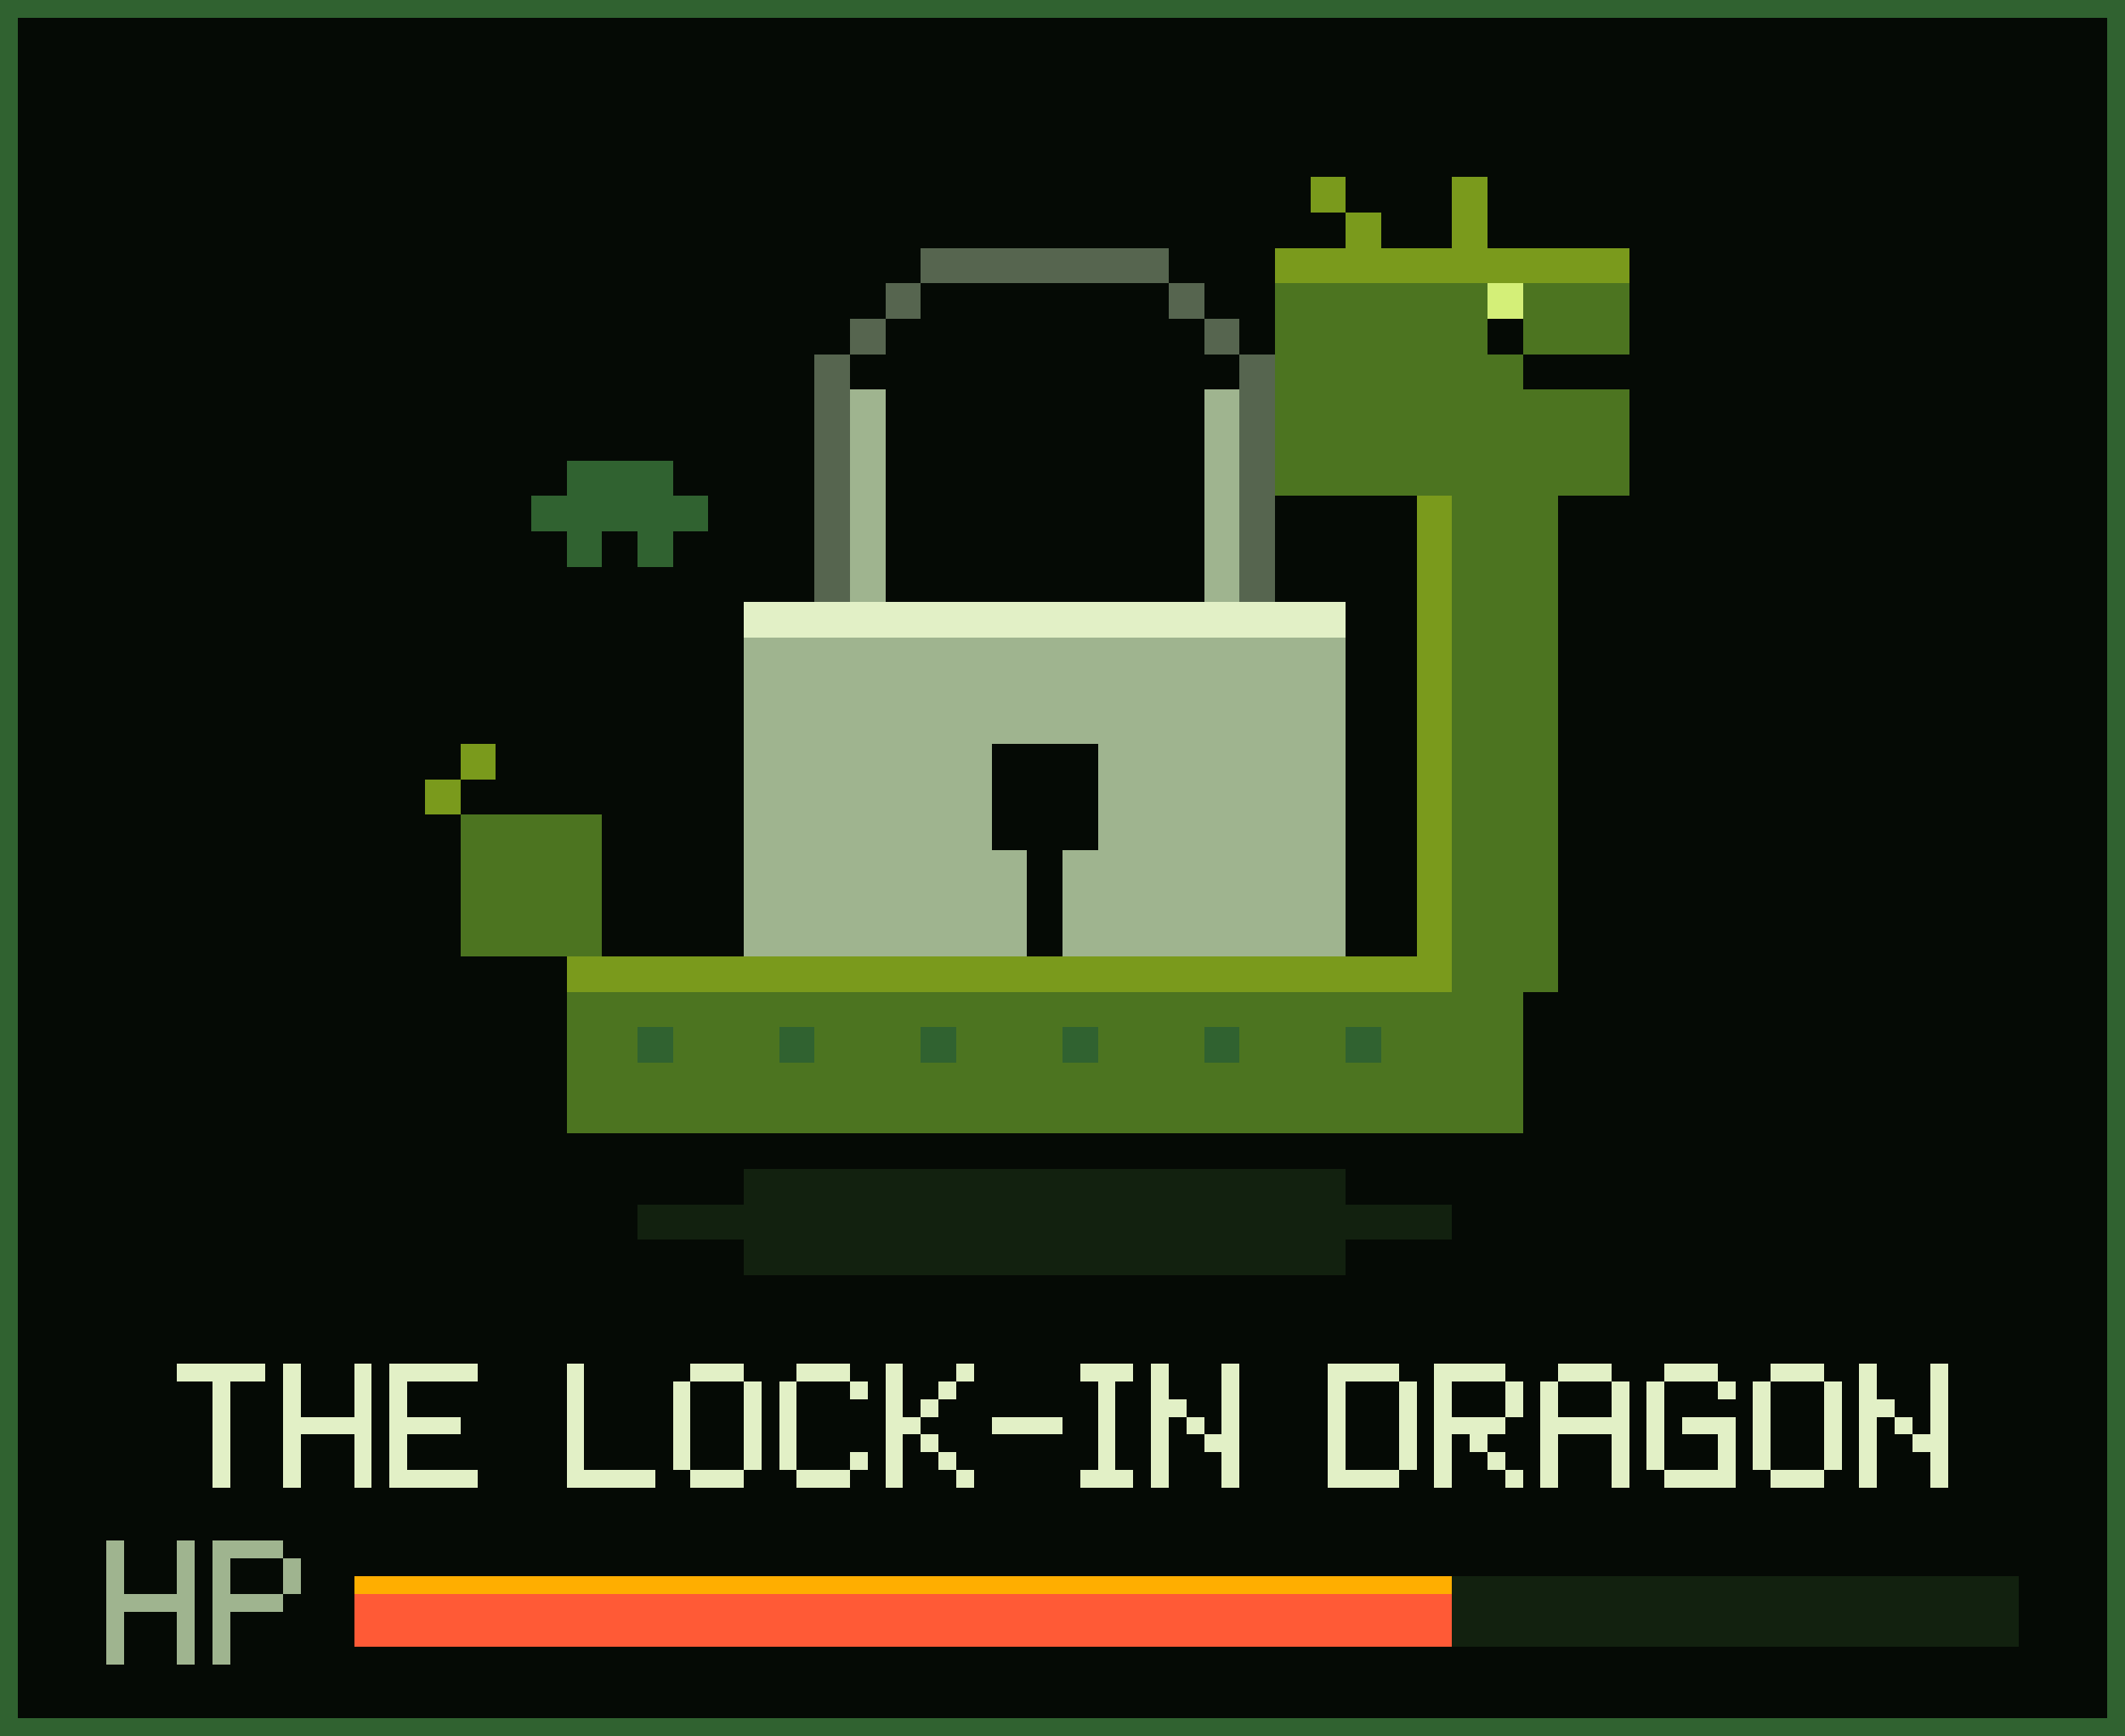
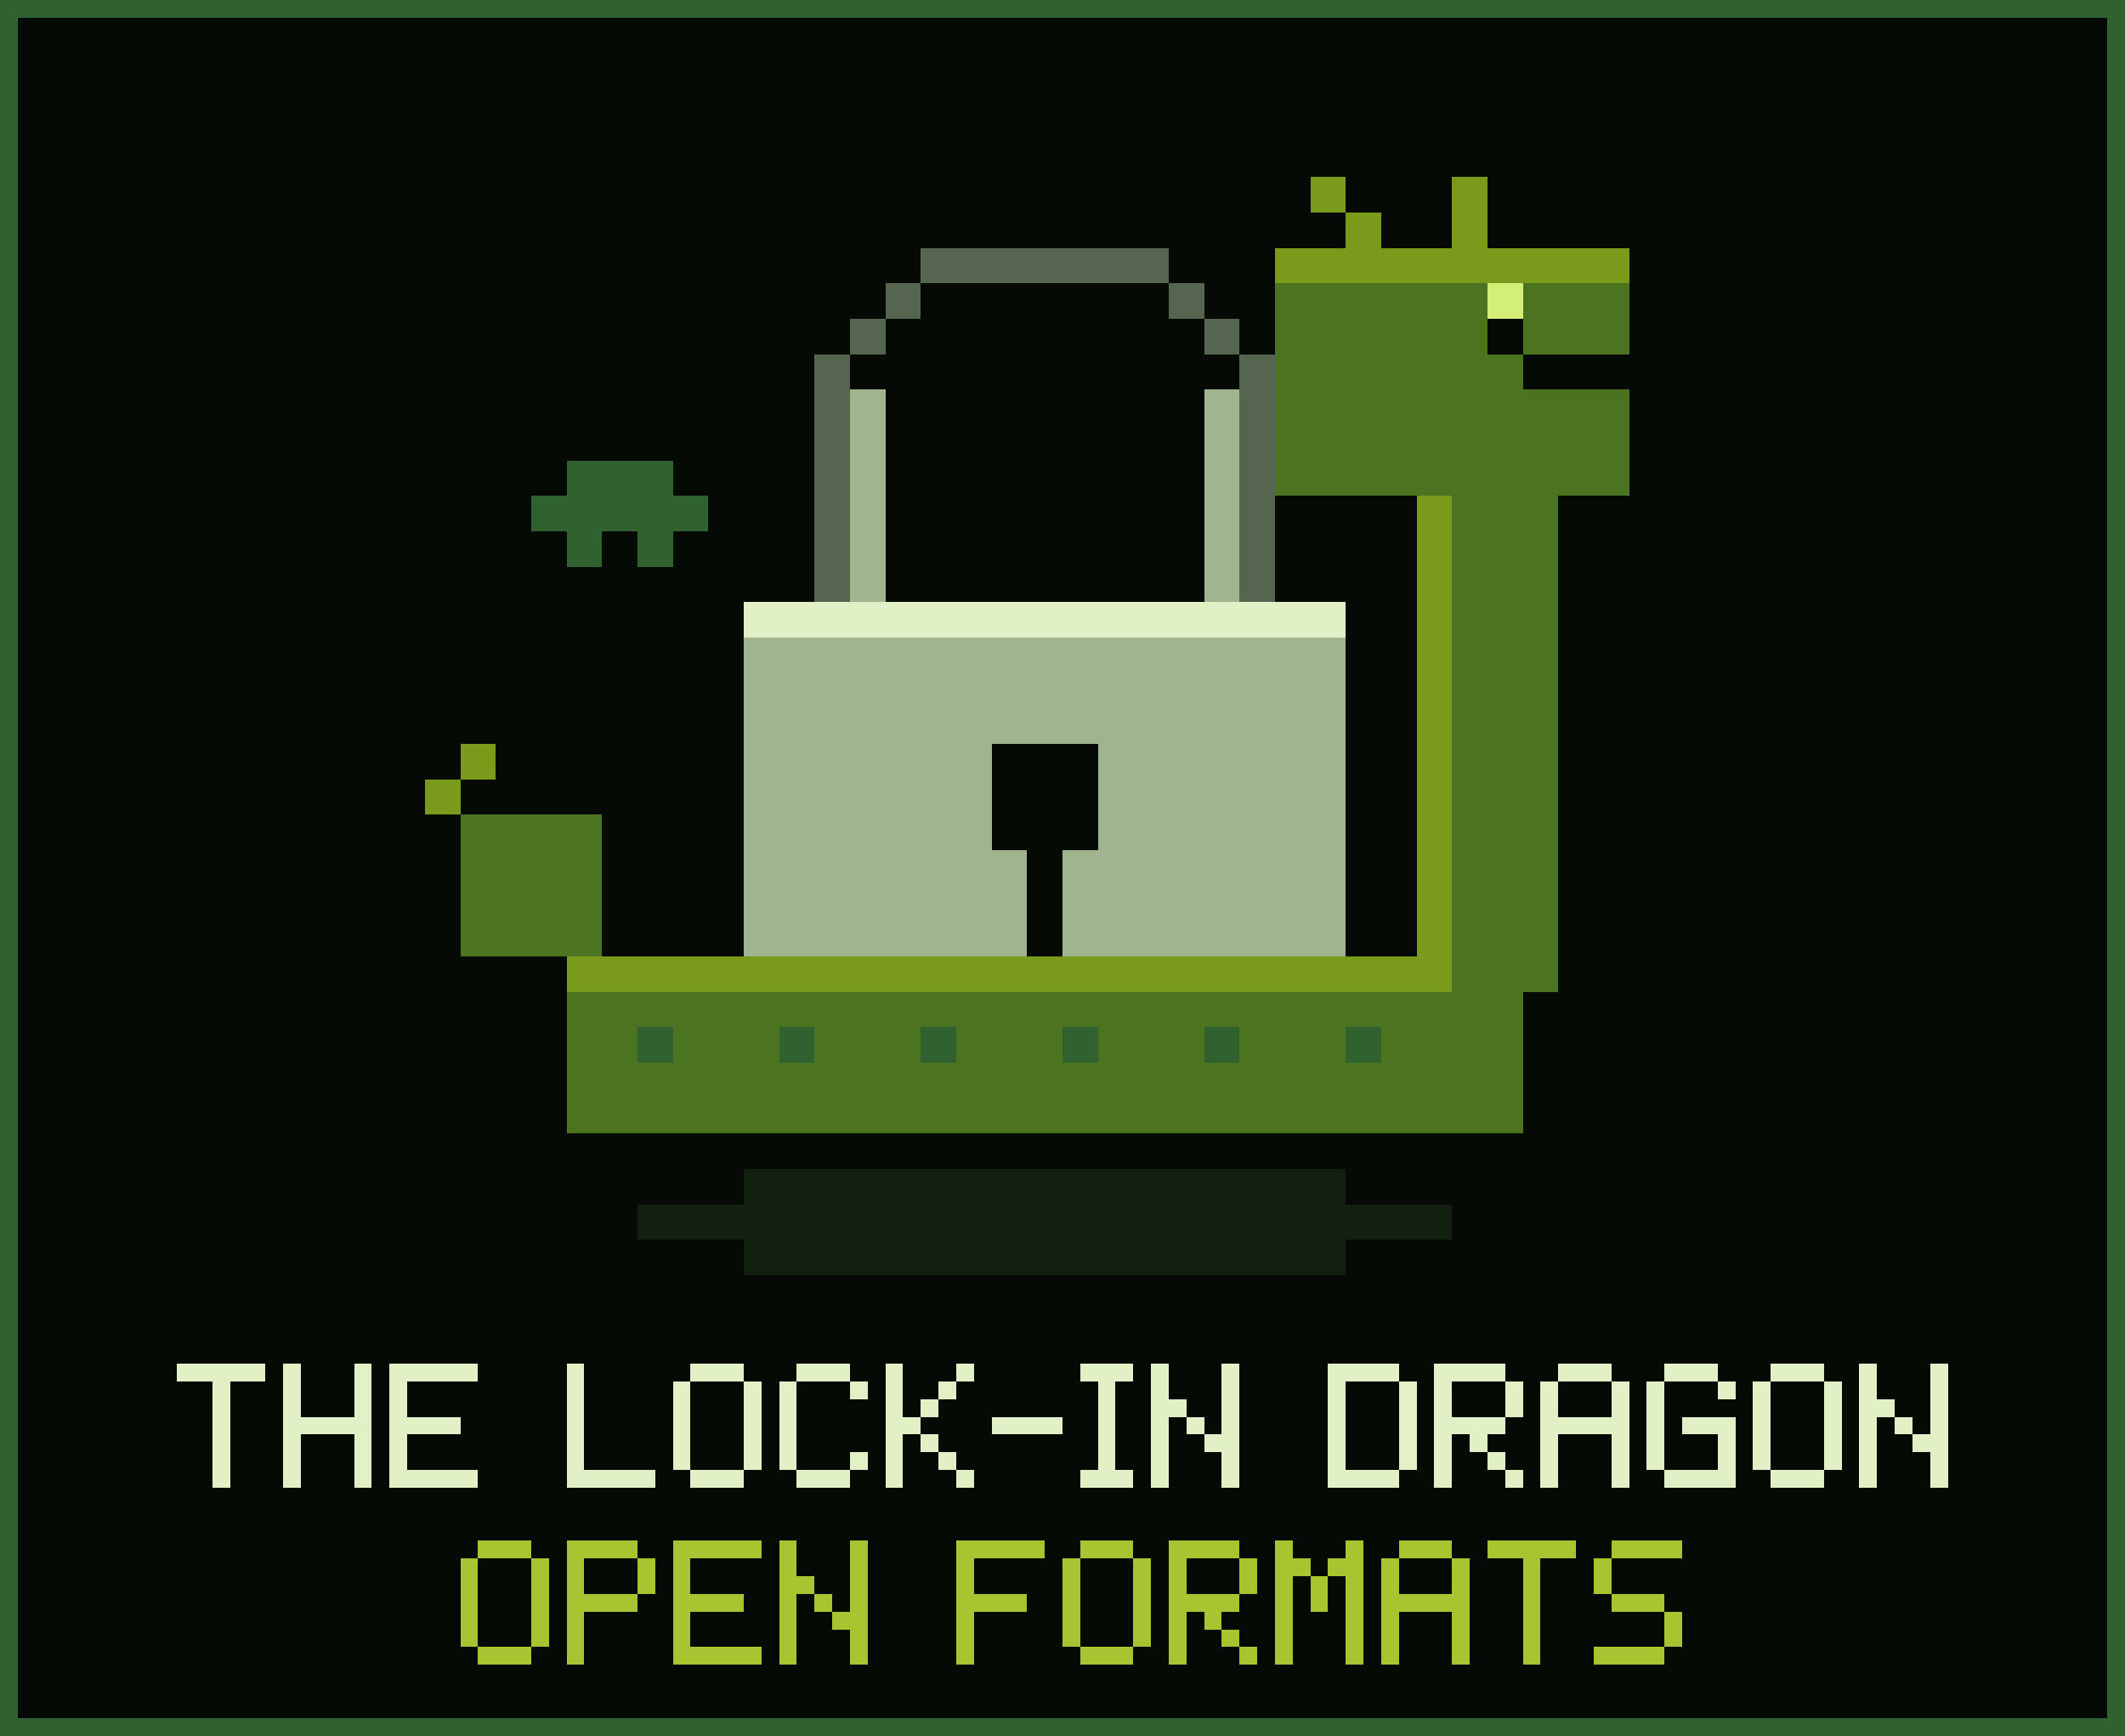
<svg xmlns="http://www.w3.org/2000/svg" viewBox="0 0 120 98" width="480" height="392" shape-rendering="crispEdges" role="img">
  <style>@keyframes boa{0%{opacity:1}50%{opacity:0}100%{opacity:0}}@keyframes bob{0%{opacity:0}50%{opacity:1}100%{opacity:1}}.boa{animation:boa 0.9s steps(1) infinite}.bob{opacity:0;animation:bob 0.9s steps(1) infinite}@media (prefers-reduced-motion: reduce){*{animation:none!important}}</style>
  <g transform="translate(0 0)">
    <g>
      <path fill="#306230" d="M0 0h120v1h-120zM0 1h1v1h-1zM119 1h1v1h-1zM0 2h1v1h-1zM119 2h1v1h-1zM0 3h1v1h-1zM119 3h1v1h-1zM0 4h1v1h-1zM119 4h1v1h-1zM0 5h1v1h-1zM119 5h1v1h-1zM0 6h1v1h-1zM119 6h1v1h-1zM0 7h1v1h-1zM119 7h1v1h-1zM0 8h1v1h-1zM119 8h1v1h-1zM0 9h1v1h-1zM119 9h1v1h-1zM0 10h1v1h-1zM119 10h1v1h-1zM0 11h1v1h-1zM119 11h1v1h-1zM0 12h1v1h-1zM119 12h1v1h-1zM0 13h1v1h-1zM119 13h1v1h-1zM0 14h1v1h-1zM119 14h1v1h-1zM0 15h1v1h-1zM119 15h1v1h-1zM0 16h1v1h-1zM119 16h1v1h-1zM0 17h1v1h-1zM119 17h1v1h-1zM0 18h1v1h-1zM119 18h1v1h-1zM0 19h1v1h-1zM119 19h1v1h-1zM0 20h1v1h-1zM119 20h1v1h-1zM0 21h1v1h-1zM119 21h1v1h-1zM0 22h1v1h-1zM119 22h1v1h-1zM0 23h1v1h-1zM119 23h1v1h-1zM0 24h1v1h-1zM119 24h1v1h-1zM0 25h1v1h-1zM119 25h1v1h-1zM0 26h1v1h-1zM119 26h1v1h-1zM0 27h1v1h-1zM119 27h1v1h-1zM0 28h1v1h-1zM119 28h1v1h-1zM0 29h1v1h-1zM119 29h1v1h-1zM0 30h1v1h-1zM119 30h1v1h-1zM0 31h1v1h-1zM119 31h1v1h-1zM0 32h1v1h-1zM119 32h1v1h-1zM0 33h1v1h-1zM119 33h1v1h-1zM0 34h1v1h-1zM119 34h1v1h-1zM0 35h1v1h-1zM119 35h1v1h-1zM0 36h1v1h-1zM119 36h1v1h-1zM0 37h1v1h-1zM119 37h1v1h-1zM0 38h1v1h-1zM119 38h1v1h-1zM0 39h1v1h-1zM119 39h1v1h-1zM0 40h1v1h-1zM119 40h1v1h-1zM0 41h1v1h-1zM119 41h1v1h-1zM0 42h1v1h-1zM119 42h1v1h-1zM0 43h1v1h-1zM119 43h1v1h-1zM0 44h1v1h-1zM119 44h1v1h-1zM0 45h1v1h-1zM119 45h1v1h-1zM0 46h1v1h-1zM119 46h1v1h-1zM0 47h1v1h-1zM119 47h1v1h-1zM0 48h1v1h-1zM119 48h1v1h-1zM0 49h1v1h-1zM119 49h1v1h-1zM0 50h1v1h-1zM119 50h1v1h-1zM0 51h1v1h-1zM119 51h1v1h-1zM0 52h1v1h-1zM119 52h1v1h-1zM0 53h1v1h-1zM119 53h1v1h-1zM0 54h1v1h-1zM119 54h1v1h-1zM0 55h1v1h-1zM119 55h1v1h-1zM0 56h1v1h-1zM119 56h1v1h-1zM0 57h1v1h-1zM119 57h1v1h-1zM0 58h1v1h-1zM119 58h1v1h-1zM0 59h1v1h-1zM119 59h1v1h-1zM0 60h1v1h-1zM119 60h1v1h-1zM0 61h1v1h-1zM119 61h1v1h-1zM0 62h1v1h-1zM119 62h1v1h-1zM0 63h1v1h-1zM119 63h1v1h-1zM0 64h1v1h-1zM119 64h1v1h-1zM0 65h1v1h-1zM119 65h1v1h-1zM0 66h1v1h-1zM119 66h1v1h-1zM0 67h1v1h-1zM119 67h1v1h-1zM0 68h1v1h-1zM119 68h1v1h-1zM0 69h1v1h-1zM119 69h1v1h-1zM0 70h1v1h-1zM119 70h1v1h-1zM0 71h1v1h-1zM119 71h1v1h-1zM0 72h1v1h-1zM119 72h1v1h-1zM0 73h1v1h-1zM119 73h1v1h-1zM0 74h1v1h-1zM119 74h1v1h-1zM0 75h1v1h-1zM119 75h1v1h-1zM0 76h1v1h-1zM119 76h1v1h-1zM0 77h1v1h-1zM119 77h1v1h-1zM0 78h1v1h-1zM119 78h1v1h-1zM0 79h1v1h-1zM119 79h1v1h-1zM0 80h1v1h-1zM119 80h1v1h-1zM0 81h1v1h-1zM119 81h1v1h-1zM0 82h1v1h-1zM119 82h1v1h-1zM0 83h1v1h-1zM119 83h1v1h-1zM0 84h1v1h-1zM119 84h1v1h-1zM0 85h1v1h-1zM119 85h1v1h-1zM0 86h1v1h-1zM119 86h1v1h-1zM0 87h1v1h-1zM119 87h1v1h-1zM0 88h1v1h-1zM119 88h1v1h-1zM0 89h1v1h-1zM119 89h1v1h-1zM0 90h1v1h-1zM119 90h1v1h-1zM0 91h1v1h-1zM119 91h1v1h-1zM0 92h1v1h-1zM119 92h1v1h-1zM0 93h1v1h-1zM119 93h1v1h-1zM0 94h1v1h-1zM119 94h1v1h-1zM0 95h1v1h-1zM119 95h1v1h-1zM0 96h1v1h-1zM119 96h1v1h-1zM0 97h120v1h-120z" />
-       <path fill="#050a05" d="M1 1h118v1h-118zM1 2h118v1h-118zM1 3h118v1h-118zM1 4h118v1h-118zM1 5h118v1h-118zM1 6h118v1h-118zM1 7h118v1h-118zM1 8h118v1h-118zM1 9h118v1h-118zM1 10h118v1h-118zM1 11h118v1h-118zM1 12h118v1h-118zM1 13h118v1h-118zM1 14h118v1h-118zM1 15h118v1h-118zM1 16h118v1h-118zM1 17h118v1h-118zM1 18h118v1h-118zM1 19h118v1h-118zM1 20h118v1h-118zM1 21h118v1h-118zM1 22h118v1h-118zM1 23h118v1h-118zM1 24h118v1h-118zM1 25h118v1h-118zM1 26h118v1h-118zM1 27h118v1h-118zM1 28h118v1h-118zM1 29h118v1h-118zM1 30h118v1h-118zM1 31h118v1h-118zM1 32h118v1h-118zM1 33h118v1h-118zM1 34h118v1h-118zM1 35h118v1h-118zM1 36h118v1h-118zM1 37h118v1h-118zM1 38h118v1h-118zM1 39h118v1h-118zM1 40h118v1h-118zM1 41h118v1h-118zM1 42h118v1h-118zM1 43h118v1h-118zM1 44h118v1h-118zM1 45h118v1h-118zM1 46h118v1h-118zM1 47h118v1h-118zM1 48h118v1h-118zM1 49h118v1h-118zM1 50h118v1h-118zM1 51h118v1h-118zM1 52h118v1h-118zM1 53h118v1h-118zM1 54h118v1h-118zM1 55h118v1h-118zM1 56h118v1h-118zM1 57h118v1h-118zM1 58h118v1h-118zM1 59h118v1h-118zM1 60h118v1h-118zM1 61h118v1h-118zM1 62h118v1h-118zM1 63h118v1h-118zM1 64h118v1h-118zM1 65h118v1h-118zM1 66h118v1h-118zM1 67h118v1h-118zM1 68h118v1h-118zM1 69h118v1h-118zM1 70h118v1h-118zM1 71h118v1h-118zM1 72h118v1h-118zM1 73h118v1h-118zM1 74h118v1h-118zM1 75h118v1h-118zM1 76h118v1h-118zM1 77h118v1h-118zM1 78h118v1h-118zM1 79h118v1h-118zM1 80h118v1h-118zM1 81h118v1h-118zM1 82h118v1h-118zM1 83h118v1h-118zM1 84h118v1h-118zM1 85h118v1h-118zM1 86h118v1h-118zM1 87h118v1h-118zM1 88h118v1h-118zM1 89h19v1h-19zM114 89h5v1h-5zM1 90h19v1h-19zM114 90h5v1h-5zM1 91h19v1h-19zM114 91h5v1h-5zM1 92h19v1h-19zM114 92h5v1h-5zM1 93h118v1h-118zM1 94h118v1h-118zM1 95h118v1h-118zM1 96h118v1h-118z" />
-       <path fill="#ffae00" d="M20 89h62v1h-62z" />
-       <path fill="#12210f" d="M82 89h32v1h-32zM82 90h32v1h-32zM82 91h32v1h-32zM82 92h32v1h-32z" />
-       <path fill="#ff5a36" d="M20 90h62v1h-62zM20 91h62v1h-62zM20 92h62v1h-62z" />
+       <path fill="#050a05" d="M1 1h118v1h-118zM1 2h118v1h-118zM1 3h118v1h-118zM1 4h118v1h-118zM1 5h118v1h-118zM1 6h118v1h-118zM1 7h118v1h-118zM1 8h118v1h-118zM1 9h118v1h-118zM1 10h118v1h-118zM1 11h118v1h-118zM1 12h118v1h-118zM1 13h118v1h-118zM1 14h118v1h-118zM1 15h118v1h-118zM1 16h118v1h-118zM1 17h118v1h-118zM1 18h118v1h-118zM1 19h118v1h-118zM1 20h118v1h-118zM1 21h118v1h-118zM1 22h118v1h-118zM1 23h118v1h-118zM1 24h118v1h-118zM1 25h118v1h-118zM1 26h118v1h-118zM1 27h118v1h-118zM1 28h118v1h-118zM1 29h118v1h-118zM1 30h118v1h-118zM1 31h118v1h-118zM1 32h118v1h-118zM1 33h118v1h-118zM1 34h118v1h-118zM1 35h118v1h-118zM1 36h118v1h-118zM1 37h118v1h-118zM1 38h118v1h-118zM1 39h118v1h-118zM1 40h118v1h-118zM1 41h118v1h-118zM1 42h118v1h-118zM1 43h118v1h-118zM1 44h118v1h-118zM1 45h118v1h-118zM1 46h118v1h-118zM1 47h118v1h-118zM1 48h118v1h-118zM1 49h118v1h-118zM1 50h118v1h-118zM1 51h118v1h-118zM1 52h118v1h-118zM1 53h118v1h-118zM1 54h118v1h-118zM1 55h118v1h-118zM1 56h118v1h-118zM1 57h118v1h-118zM1 58h118v1h-118zM1 59h118v1h-118zM1 60h118v1h-118zM1 61h118v1h-118zM1 62h118v1h-118zM1 63h118v1h-118zM1 64h118v1h-118zM1 65h118v1h-118zM1 66h118v1h-118zM1 67h118v1h-118zM1 68h118v1h-118zM1 69h118v1h-118zM1 70h118v1h-118zM1 71h118v1h-118zM1 72h118v1h-118zM1 73h118v1h-118zM1 74h118v1h-118zM1 75h118v1h-118zM1 76h118v1h-118zM1 77h118v1h-118zM1 78h118v1h-118zM1 79h118v1h-118zM1 80h118v1h-118zM1 81h118v1h-118zM1 82h118v1h-118zM1 83h118v1h-118zM1 84h118v1h-118zM1 85h118v1h-118zM1 86h118v1h-118zM1 87h118v1h-118zM1 88h118v1h-118zM1 89h118v1h-118zM1 90h118v1h-118zM1 91h118v1h-118zM1 92h118v1h-118zM1 93h118v1h-118zM1 94h118v1h-118zM1 95h118v1h-118zM1 96h118v1h-118z" />
    </g>
    <path fill="#e2f0c6" d="M10 77h5v1h-5zM12 78h1v1h-1zM12 79h1v1h-1zM12 80h1v1h-1zM12 81h1v1h-1zM12 82h1v1h-1zM12 83h1v1h-1zM16 77h1v1h-1zM20 77h1v1h-1zM16 78h1v1h-1zM20 78h1v1h-1zM16 79h1v1h-1zM20 79h1v1h-1zM16 80h5v1h-5zM16 81h1v1h-1zM20 81h1v1h-1zM16 82h1v1h-1zM20 82h1v1h-1zM16 83h1v1h-1zM20 83h1v1h-1zM22 77h5v1h-5zM22 78h1v1h-1zM22 79h1v1h-1zM22 80h4v1h-4zM22 81h1v1h-1zM22 82h1v1h-1zM22 83h5v1h-5zM32 77h1v1h-1zM32 78h1v1h-1zM32 79h1v1h-1zM32 80h1v1h-1zM32 81h1v1h-1zM32 82h1v1h-1zM32 83h5v1h-5zM39 77h3v1h-3zM38 78h1v1h-1zM42 78h1v1h-1zM38 79h1v1h-1zM42 79h1v1h-1zM38 80h1v1h-1zM42 80h1v1h-1zM38 81h1v1h-1zM42 81h1v1h-1zM38 82h1v1h-1zM42 82h1v1h-1zM39 83h3v1h-3zM45 77h3v1h-3zM44 78h1v1h-1zM48 78h1v1h-1zM44 79h1v1h-1zM44 80h1v1h-1zM44 81h1v1h-1zM44 82h1v1h-1zM48 82h1v1h-1zM45 83h3v1h-3zM50 77h1v1h-1zM54 77h1v1h-1zM50 78h1v1h-1zM53 78h1v1h-1zM50 79h1v1h-1zM52 79h1v1h-1zM50 80h2v1h-2zM50 81h1v1h-1zM52 81h1v1h-1zM50 82h1v1h-1zM53 82h1v1h-1zM50 83h1v1h-1zM54 83h1v1h-1zM56 80h4v1h-4zM61 77h3v1h-3zM62 78h1v1h-1zM62 79h1v1h-1zM62 80h1v1h-1zM62 81h1v1h-1zM62 82h1v1h-1zM61 83h3v1h-3zM65 77h1v1h-1zM69 77h1v1h-1zM65 78h1v1h-1zM69 78h1v1h-1zM65 79h2v1h-2zM69 79h1v1h-1zM65 80h1v1h-1zM67 80h1v1h-1zM69 80h1v1h-1zM65 81h1v1h-1zM68 81h2v1h-2zM65 82h1v1h-1zM69 82h1v1h-1zM65 83h1v1h-1zM69 83h1v1h-1zM75 77h4v1h-4zM75 78h1v1h-1zM79 78h1v1h-1zM75 79h1v1h-1zM79 79h1v1h-1zM75 80h1v1h-1zM79 80h1v1h-1zM75 81h1v1h-1zM79 81h1v1h-1zM75 82h1v1h-1zM79 82h1v1h-1zM75 83h4v1h-4zM81 77h4v1h-4zM81 78h1v1h-1zM85 78h1v1h-1zM81 79h1v1h-1zM85 79h1v1h-1zM81 80h4v1h-4zM81 81h1v1h-1zM83 81h1v1h-1zM81 82h1v1h-1zM84 82h1v1h-1zM81 83h1v1h-1zM85 83h1v1h-1zM88 77h3v1h-3zM87 78h1v1h-1zM91 78h1v1h-1zM87 79h1v1h-1zM91 79h1v1h-1zM87 80h5v1h-5zM87 81h1v1h-1zM91 81h1v1h-1zM87 82h1v1h-1zM91 82h1v1h-1zM87 83h1v1h-1zM91 83h1v1h-1zM94 77h3v1h-3zM93 78h1v1h-1zM97 78h1v1h-1zM93 79h1v1h-1zM93 80h1v1h-1zM95 80h3v1h-3zM93 81h1v1h-1zM97 81h1v1h-1zM93 82h1v1h-1zM97 82h1v1h-1zM94 83h4v1h-4zM100 77h3v1h-3zM99 78h1v1h-1zM103 78h1v1h-1zM99 79h1v1h-1zM103 79h1v1h-1zM99 80h1v1h-1zM103 80h1v1h-1zM99 81h1v1h-1zM103 81h1v1h-1zM99 82h1v1h-1zM103 82h1v1h-1zM100 83h3v1h-3zM105 77h1v1h-1zM109 77h1v1h-1zM105 78h1v1h-1zM109 78h1v1h-1zM105 79h2v1h-2zM109 79h1v1h-1zM105 80h1v1h-1zM107 80h1v1h-1zM109 80h1v1h-1zM105 81h1v1h-1zM108 81h2v1h-2zM105 82h1v1h-1zM109 82h1v1h-1zM105 83h1v1h-1zM109 83h1v1h-1z" />
-     <path fill="#9fb48f" d="M6 87h1v1h-1zM10 87h1v1h-1zM6 88h1v1h-1zM10 88h1v1h-1zM6 89h1v1h-1zM10 89h1v1h-1zM6 90h5v1h-5zM6 91h1v1h-1zM10 91h1v1h-1zM6 92h1v1h-1zM10 92h1v1h-1zM6 93h1v1h-1zM10 93h1v1h-1zM12 87h4v1h-4zM12 88h1v1h-1zM16 88h1v1h-1zM12 89h1v1h-1zM16 89h1v1h-1zM12 90h4v1h-4zM12 91h1v1h-1zM12 92h1v1h-1zM12 93h1v1h-1z" />
+     <path fill="#a9c431" d="M27 87h3v1h-3zM26 88h1v1h-1zM30 88h1v1h-1zM26 89h1v1h-1zM30 89h1v1h-1zM26 90h1v1h-1zM30 90h1v1h-1zM26 91h1v1h-1zM30 91h1v1h-1zM26 92h1v1h-1zM30 92h1v1h-1zM27 93h3v1h-3zM32 87h4v1h-4zM32 88h1v1h-1zM36 88h1v1h-1zM32 89h1v1h-1zM36 89h1v1h-1zM32 90h4v1h-4zM32 91h1v1h-1zM32 92h1v1h-1zM32 93h1v1h-1zM38 87h5v1h-5zM38 88h1v1h-1zM38 89h1v1h-1zM38 90h4v1h-4zM38 91h1v1h-1zM38 92h1v1h-1zM38 93h5v1h-5zM44 87h1v1h-1zM48 87h1v1h-1zM44 88h1v1h-1zM48 88h1v1h-1zM44 89h2v1h-2zM48 89h1v1h-1zM44 90h1v1h-1zM46 90h1v1h-1zM48 90h1v1h-1zM44 91h1v1h-1zM47 91h2v1h-2zM44 92h1v1h-1zM48 92h1v1h-1zM44 93h1v1h-1zM48 93h1v1h-1zM54 87h5v1h-5zM54 88h1v1h-1zM54 89h1v1h-1zM54 90h4v1h-4zM54 91h1v1h-1zM54 92h1v1h-1zM54 93h1v1h-1zM61 87h3v1h-3zM60 88h1v1h-1zM64 88h1v1h-1zM60 89h1v1h-1zM64 89h1v1h-1zM60 90h1v1h-1zM64 90h1v1h-1zM60 91h1v1h-1zM64 91h1v1h-1zM60 92h1v1h-1zM64 92h1v1h-1zM61 93h3v1h-3zM66 87h4v1h-4zM66 88h1v1h-1zM70 88h1v1h-1zM66 89h1v1h-1zM70 89h1v1h-1zM66 90h4v1h-4zM66 91h1v1h-1zM68 91h1v1h-1zM66 92h1v1h-1zM69 92h1v1h-1zM66 93h1v1h-1zM70 93h1v1h-1zM72 87h1v1h-1zM76 87h1v1h-1zM72 88h2v1h-2zM75 88h2v1h-2zM72 89h1v1h-1zM74 89h1v1h-1zM76 89h1v1h-1zM72 90h1v1h-1zM74 90h1v1h-1zM76 90h1v1h-1zM72 91h1v1h-1zM76 91h1v1h-1zM72 92h1v1h-1zM76 92h1v1h-1zM72 93h1v1h-1zM76 93h1v1h-1zM79 87h3v1h-3zM78 88h1v1h-1zM82 88h1v1h-1zM78 89h1v1h-1zM82 89h1v1h-1zM78 90h5v1h-5zM78 91h1v1h-1zM82 91h1v1h-1zM78 92h1v1h-1zM82 92h1v1h-1zM78 93h1v1h-1zM82 93h1v1h-1zM84 87h5v1h-5zM86 88h1v1h-1zM86 89h1v1h-1zM86 90h1v1h-1zM86 91h1v1h-1zM86 92h1v1h-1zM86 93h1v1h-1zM91 87h4v1h-4zM90 88h1v1h-1zM90 89h1v1h-1zM91 90h3v1h-3zM94 91h1v1h-1zM94 92h1v1h-1zM90 93h4v1h-4z" />
  </g>
  <g class="boa">
    <g transform="translate(24 2) scale(2)">
      <g>
        <path fill="#7a9a1c" d="M25 4h1v1h-1zM29 4h1v1h-1zM26 5h1v1h-1zM29 5h1v1h-1zM24 6h10v1h-10zM28 13h1v1h-1zM28 14h1v1h-1zM28 15h1v1h-1zM28 16h1v1h-1zM28 17h1v1h-1zM28 18h1v1h-1zM28 19h1v1h-1zM1 20h1v1h-1zM28 20h1v1h-1zM0 21h1v1h-1zM28 21h1v1h-1zM28 22h1v1h-1zM28 23h1v1h-1zM28 24h1v1h-1zM28 25h1v1h-1zM4 26h25v1h-25z" />
        <path fill="#56654f" d="M14 6h7v1h-7zM13 7h1v1h-1zM21 7h1v1h-1zM12 8h1v1h-1zM22 8h1v1h-1zM11 9h1v1h-1zM23 9h1v1h-1zM11 10h1v1h-1zM23 10h1v1h-1zM11 11h1v1h-1zM23 11h1v1h-1zM11 12h1v1h-1zM23 12h1v1h-1zM11 13h1v1h-1zM23 13h1v1h-1zM11 14h1v1h-1zM23 14h1v1h-1zM11 15h1v1h-1zM23 15h1v1h-1z" />
        <path fill="#4c7420" d="M24 7h6v1h-6zM31 7h3v1h-3zM24 8h6v1h-6zM31 8h3v1h-3zM24 9h7v1h-7zM24 10h10v1h-10zM24 11h10v1h-10zM24 12h10v1h-10zM29 13h3v1h-3zM29 14h3v1h-3zM29 15h3v1h-3zM29 16h3v1h-3zM29 17h3v1h-3zM29 18h3v1h-3zM29 19h3v1h-3zM29 20h3v1h-3zM29 21h3v1h-3zM1 22h4v1h-4zM29 22h3v1h-3zM1 23h4v1h-4zM29 23h3v1h-3zM1 24h4v1h-4zM29 24h3v1h-3zM1 25h4v1h-4zM29 25h3v1h-3zM29 26h3v1h-3zM4 27h27v1h-27zM4 28h2v1h-2zM7 28h3v1h-3zM11 28h3v1h-3zM15 28h3v1h-3zM19 28h3v1h-3zM23 28h3v1h-3zM27 28h4v1h-4zM4 29h27v1h-27zM4 30h27v1h-27z" />
        <path fill="#d4ef78" d="M30 7h1v1h-1z" />
        <path fill="#050a05" d="M30 8h1v1h-1zM31 9h3v1h-3zM16 20h3v1h-3zM16 21h3v1h-3zM16 22h3v1h-3zM17 23h1v1h-1zM17 24h1v1h-1zM17 25h1v1h-1z" />
        <path fill="#9fb48f" d="M12 10h1v1h-1zM22 10h1v1h-1zM12 11h1v1h-1zM22 11h1v1h-1zM12 12h1v1h-1zM22 12h1v1h-1zM12 13h1v1h-1zM22 13h1v1h-1zM12 14h1v1h-1zM22 14h1v1h-1zM12 15h1v1h-1zM22 15h1v1h-1zM9 17h17v1h-17zM9 18h17v1h-17zM9 19h17v1h-17zM9 20h7v1h-7zM19 20h7v1h-7zM9 21h7v1h-7zM19 21h7v1h-7zM9 22h7v1h-7zM19 22h7v1h-7zM9 23h8v1h-8zM18 23h8v1h-8zM9 24h8v1h-8zM18 24h8v1h-8zM9 25h8v1h-8zM18 25h8v1h-8z" />
        <path fill="#306230" d="M4 12h3v1h-3zM3 13h5v1h-5zM4 14h1v1h-1zM6 14h1v1h-1zM6 28h1v1h-1zM10 28h1v1h-1zM14 28h1v1h-1zM18 28h1v1h-1zM22 28h1v1h-1zM26 28h1v1h-1z" />
        <path fill="#e2f0c6" d="M9 16h17v1h-17z" />
        <path fill="#12210f" d="M9 32h17v1h-17zM6 33h23v1h-23zM9 34h17v1h-17z" />
      </g>
    </g>
  </g>
  <g class="bob">
    <g transform="translate(24 2) scale(2)">
      <g>
        <path fill="#7a9a1c" d="M25 4h1v1h-1zM29 4h1v1h-1zM26 5h1v1h-1zM29 5h1v1h-1zM24 6h10v1h-10zM28 13h1v1h-1zM28 14h1v1h-1zM28 15h1v1h-1zM28 16h1v1h-1zM28 17h1v1h-1zM28 18h1v1h-1zM28 19h1v1h-1zM2 20h1v1h-1zM28 20h1v1h-1zM1 21h1v1h-1zM28 21h1v1h-1zM28 22h1v1h-1zM28 23h1v1h-1zM28 24h1v1h-1zM28 25h1v1h-1zM4 26h25v1h-25z" />
        <path fill="#56654f" d="M14 6h7v1h-7zM13 7h1v1h-1zM21 7h1v1h-1zM12 8h1v1h-1zM22 8h1v1h-1zM11 9h1v1h-1zM23 9h1v1h-1zM11 10h1v1h-1zM23 10h1v1h-1zM11 11h1v1h-1zM23 11h1v1h-1zM11 12h1v1h-1zM23 12h1v1h-1zM11 13h1v1h-1zM23 13h1v1h-1zM11 14h1v1h-1zM23 14h1v1h-1zM11 15h1v1h-1zM23 15h1v1h-1z" />
        <path fill="#4c7420" d="M24 7h6v1h-6zM31 7h3v1h-3zM24 8h6v1h-6zM31 8h3v1h-3zM24 9h7v1h-7zM24 10h10v1h-10zM24 11h9v1h-9zM24 12h10v1h-10zM29 13h3v1h-3zM29 14h3v1h-3zM29 15h3v1h-3zM29 16h3v1h-3zM29 17h3v1h-3zM29 18h3v1h-3zM29 19h3v1h-3zM29 20h3v1h-3zM29 21h3v1h-3zM2 22h4v1h-4zM29 22h3v1h-3zM2 23h4v1h-4zM29 23h3v1h-3zM2 24h4v1h-4zM29 24h3v1h-3zM2 25h4v1h-4zM29 25h3v1h-3zM29 26h3v1h-3zM4 27h27v1h-27zM4 28h2v1h-2zM7 28h3v1h-3zM11 28h3v1h-3zM15 28h3v1h-3zM19 28h3v1h-3zM23 28h3v1h-3zM27 28h4v1h-4zM4 29h27v1h-27zM4 30h27v1h-27z" />
        <path fill="#d4ef78" d="M30 7h1v1h-1z" />
        <path fill="#050a05" d="M30 8h1v1h-1zM31 9h3v1h-3zM16 20h3v1h-3zM16 21h3v1h-3zM16 22h3v1h-3zM17 23h1v1h-1zM17 24h1v1h-1zM17 25h1v1h-1z" />
        <path fill="#ffe06a" d="M35 9h1v1h-1zM34 10h1v1h-1zM33 11h1v1h-1z" />
        <path fill="#9fb48f" d="M12 10h1v1h-1zM22 10h1v1h-1zM12 11h1v1h-1zM22 11h1v1h-1zM12 12h1v1h-1zM22 12h1v1h-1zM12 13h1v1h-1zM22 13h1v1h-1zM12 14h1v1h-1zM22 14h1v1h-1zM12 15h1v1h-1zM22 15h1v1h-1zM9 17h17v1h-17zM9 18h17v1h-17zM9 19h17v1h-17zM9 20h7v1h-7zM19 20h7v1h-7zM9 21h7v1h-7zM19 21h7v1h-7zM9 22h7v1h-7zM19 22h7v1h-7zM9 23h8v1h-8zM18 23h8v1h-8zM9 24h8v1h-8zM18 24h8v1h-8zM9 25h8v1h-8zM18 25h8v1h-8z" />
        <path fill="#ffae00" d="M35 10h1v1h-1zM34 11h1v1h-1z" />
        <path fill="#ff5a36" d="M35 11h1v1h-1zM34 12h1v1h-1z" />
        <path fill="#306230" d="M4 13h3v1h-3zM3 14h5v1h-5zM4 15h1v1h-1zM6 15h1v1h-1zM6 28h1v1h-1zM10 28h1v1h-1zM14 28h1v1h-1zM18 28h1v1h-1zM22 28h1v1h-1zM26 28h1v1h-1z" />
        <path fill="#e2f0c6" d="M9 16h17v1h-17z" />
        <path fill="#12210f" d="M9 32h17v1h-17zM6 33h23v1h-23zM9 34h17v1h-17z" />
      </g>
    </g>
  </g>
</svg>
